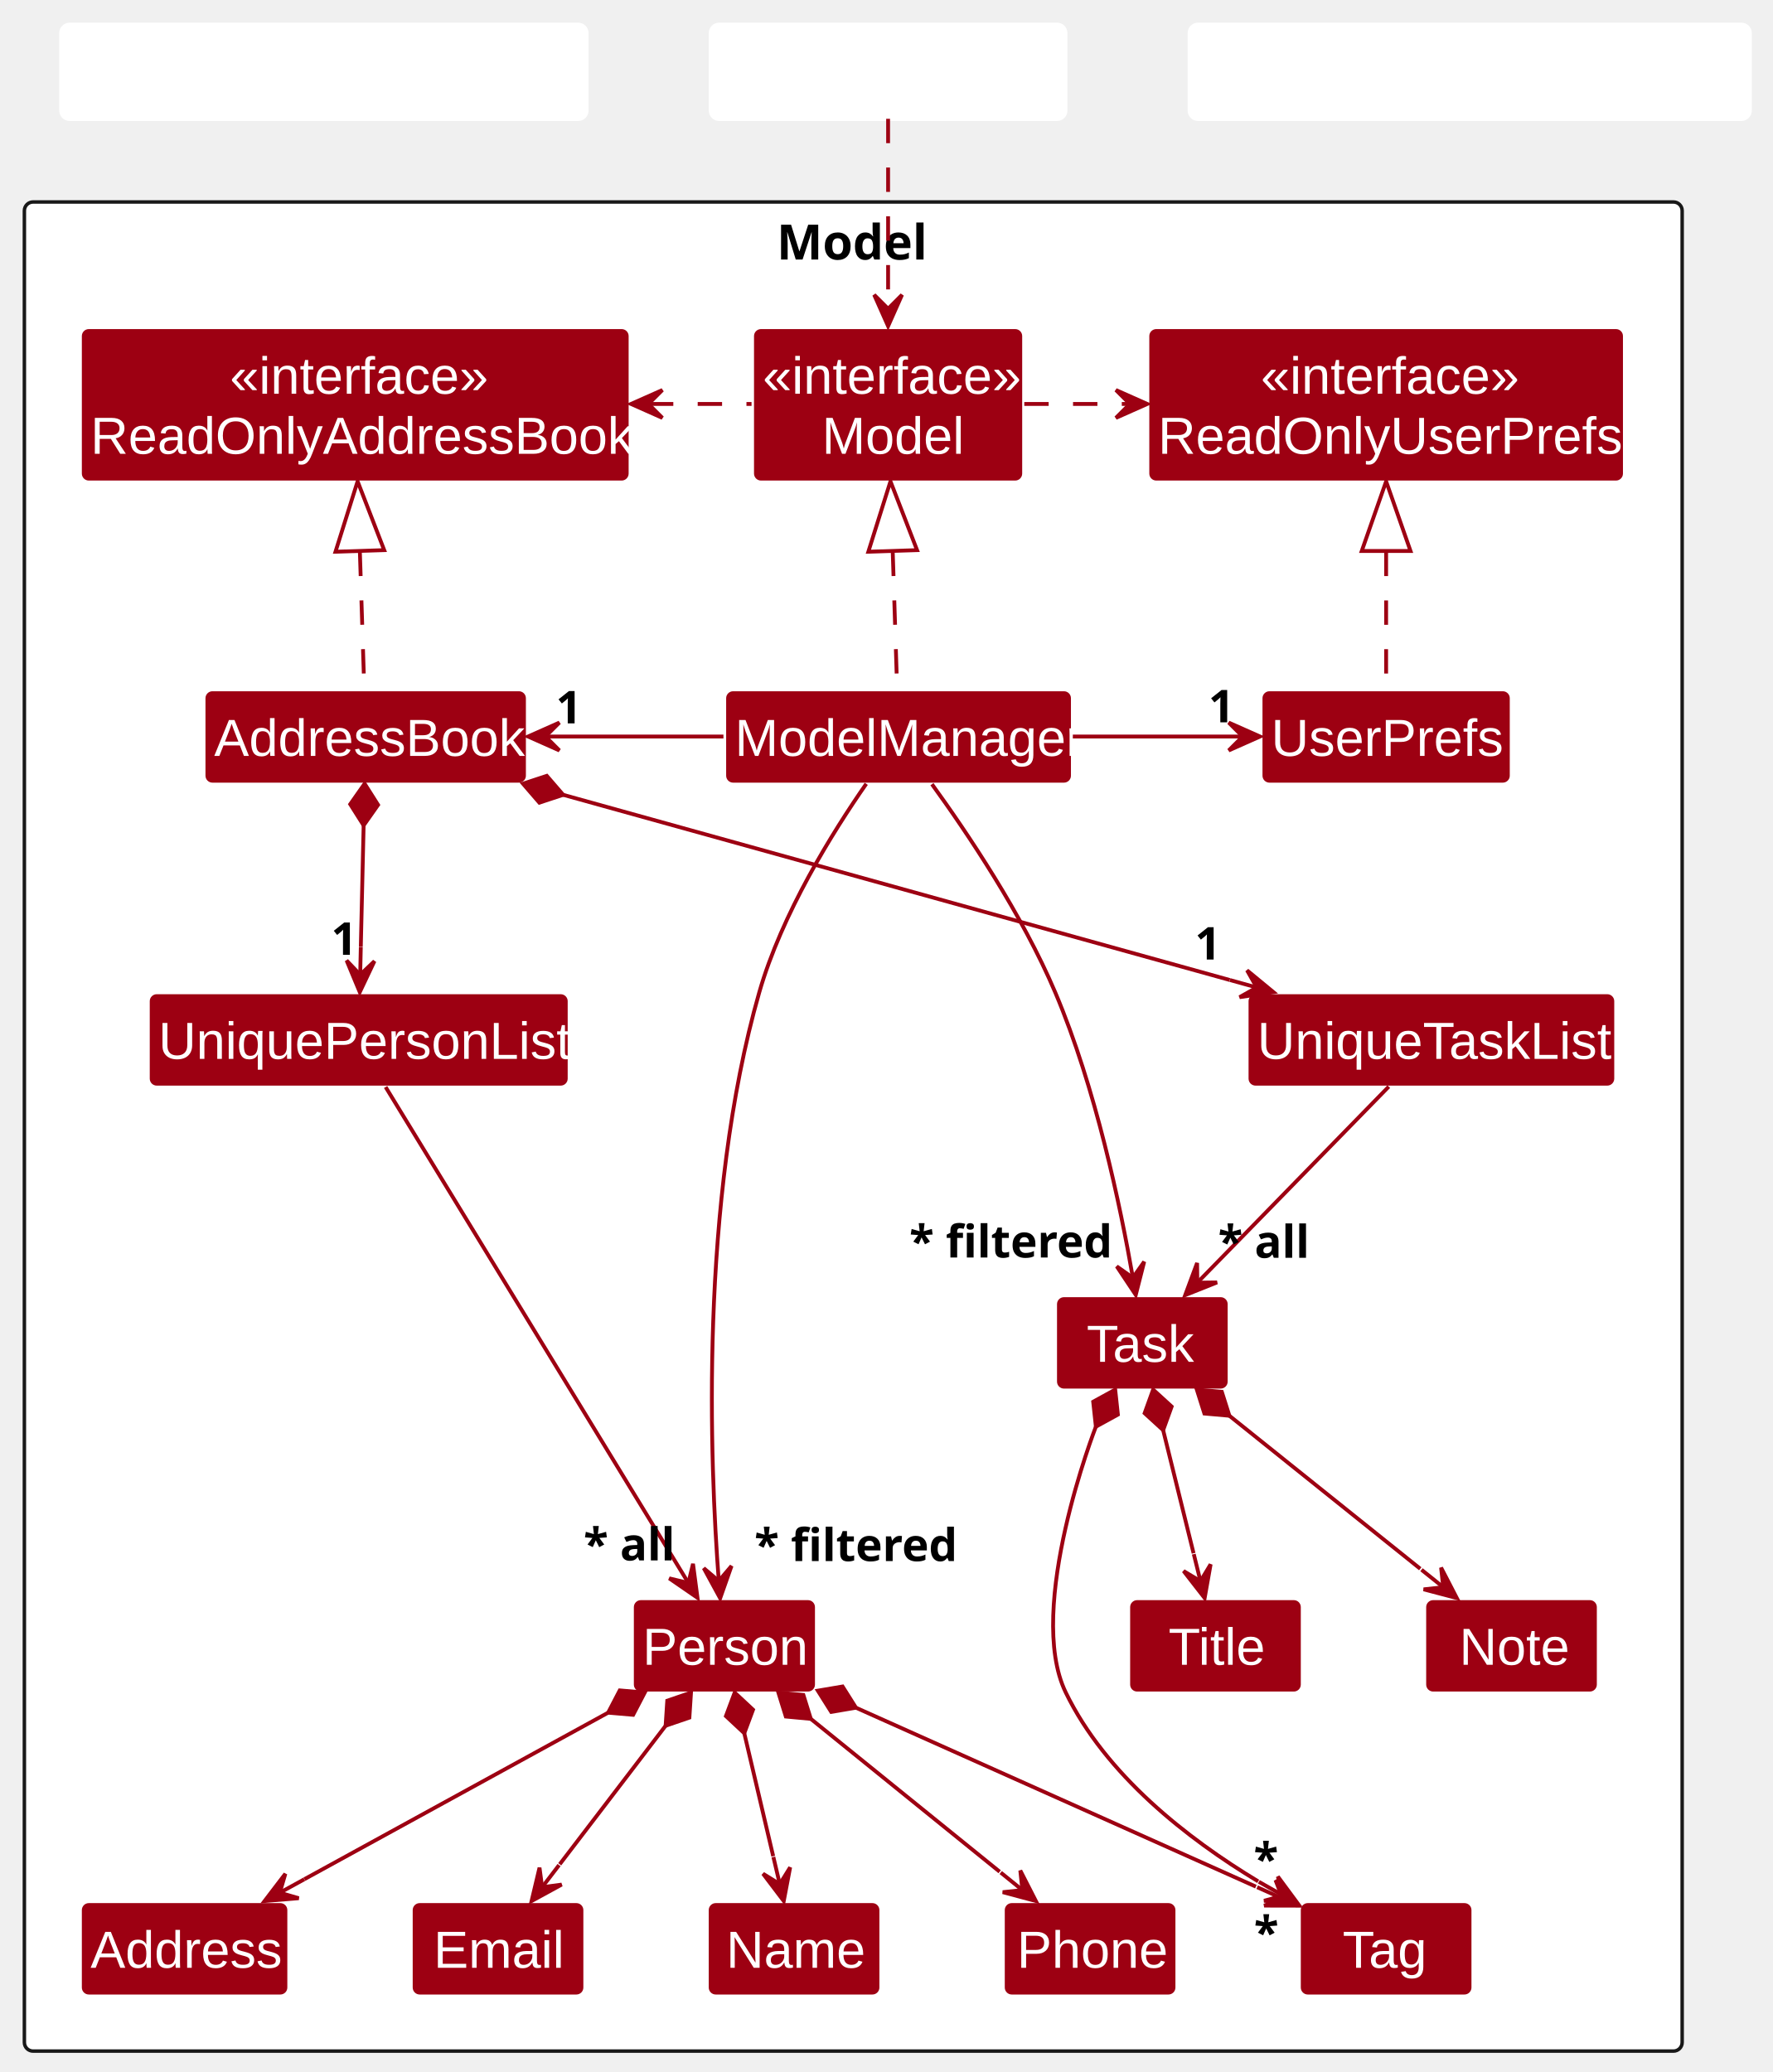
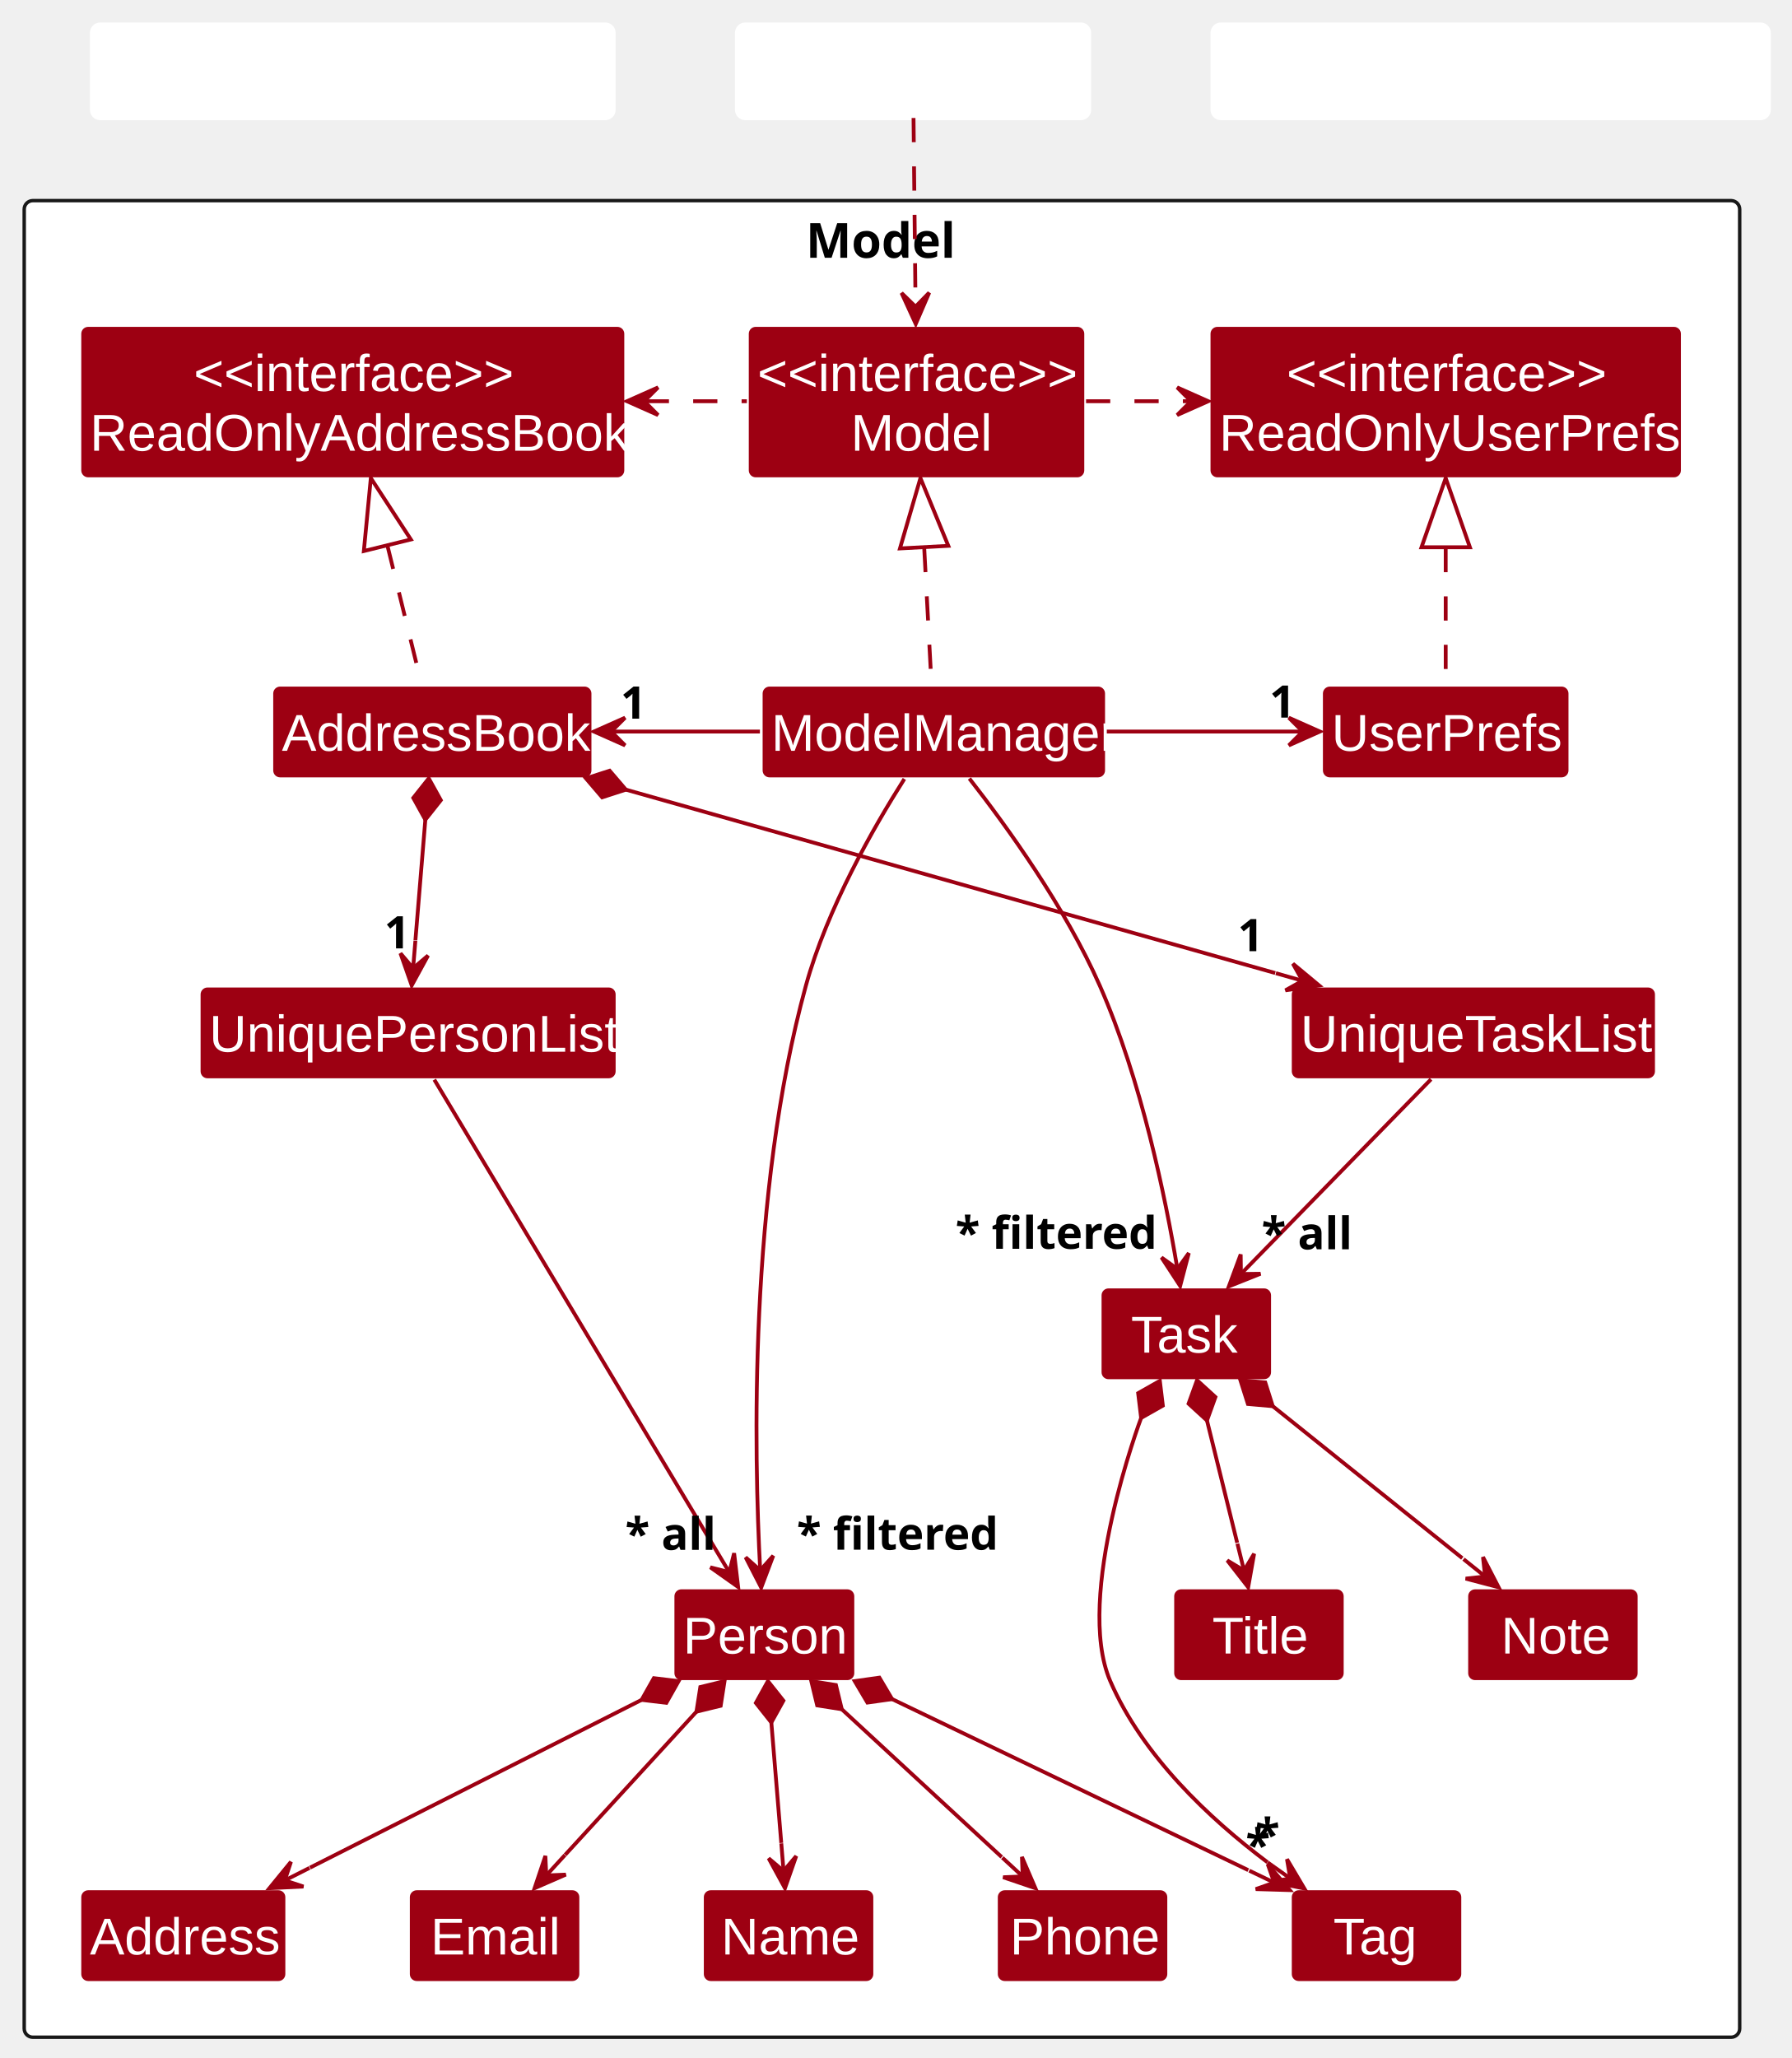
- <svg xmlns="http://www.w3.org/2000/svg" contentStyleType="text/css" height="595px" preserveAspectRatio="none" style="width:509px;height:595px;background:#FFFFFF;" version="1.1" viewBox="0 0 509 595" width="509px" zoomAndPan="magnify">
+ <svg xmlns="http://www.w3.org/2000/svg" contentStyleType="text/css" height="595px" preserveAspectRatio="none" style="width:518px;height:595px;background:#FFFFFF;" version="1.1" viewBox="0 0 518 595" width="518px" zoomAndPan="magnify">
  <defs />
  <g>
    <g id="cluster_ModelPackage">
-       <rect fill="#FFFFFF" height="531" rx="2.5" ry="2.5" style="stroke:#181818;stroke-width:1.0;" width="476" x="7" y="58" />
-       <text fill="#000000" font-family="sans-serif" font-size="14" font-weight="bold" lengthAdjust="spacing" textLength="44" x="223" y="74.533">Model</text>
+       <rect fill="#FFFFFF" height="531" rx="2.5" ry="2.5" style="stroke:#181818;stroke-width:1.0;" width="496" x="7" y="58" />
+       <text fill="#000000" font-family="sans-serif" font-size="14" font-weight="bold" lengthAdjust="spacing" textLength="44" x="233" y="74.533">Model</text>
    </g>
    <g id="elem_ReadOnlyAddressBook">
      <rect codeLine="7" fill="#9D0012" height="44.497" id="ReadOnlyAddressBook" rx="2.5" ry="2.5" style="stroke:#FFFFFF;stroke-width:1.0;" width="158" x="23" y="94" />
-       <text fill="#FFFFFF" font-family="Arial" font-size="15" lengthAdjust="spacing" textLength="72" x="66" y="113.07">«interface»</text>
+       <text fill="#FFFFFF" font-family="Arial" font-size="15" lengthAdjust="spacing" textLength="92" x="56" y="113.07">&lt;&lt;interface&gt;&gt;</text>
      <text fill="#FFFFFF" font-family="Arial" font-size="15" lengthAdjust="spacing" textLength="152" x="26" y="130.318">ReadOnlyAddressBook</text>
    </g>
    <g id="elem_ReadOnlyUserPrefs">
-       <rect codeLine="8" fill="#9D0012" height="44.497" id="ReadOnlyUserPrefs" rx="2.5" ry="2.5" style="stroke:#FFFFFF;stroke-width:1.0;" width="137" x="329.5" y="94" />
-       <text fill="#FFFFFF" font-family="Arial" font-size="15" lengthAdjust="spacing" textLength="72" x="362" y="113.07">«interface»</text>
-       <text fill="#FFFFFF" font-family="Arial" font-size="15" lengthAdjust="spacing" textLength="131" x="332.5" y="130.318">ReadOnlyUserPrefs</text>
+       <rect codeLine="8" fill="#9D0012" height="44.497" id="ReadOnlyUserPrefs" rx="2.5" ry="2.5" style="stroke:#FFFFFF;stroke-width:1.0;" width="137" x="349.5" y="94" />
+       <text fill="#FFFFFF" font-family="Arial" font-size="15" lengthAdjust="spacing" textLength="92" x="372" y="113.07">&lt;&lt;interface&gt;&gt;</text>
+       <text fill="#FFFFFF" font-family="Arial" font-size="15" lengthAdjust="spacing" textLength="131" x="352.5" y="130.318">ReadOnlyUserPrefs</text>
    </g>
    <g id="elem_Model">
-       <rect codeLine="9" fill="#9D0012" height="44.497" id="Model" rx="2.5" ry="2.5" style="stroke:#FFFFFF;stroke-width:1.0;" width="78" x="216" y="94" />
-       <text fill="#FFFFFF" font-family="Arial" font-size="15" lengthAdjust="spacing" textLength="72" x="219" y="113.07">«interface»</text>
-       <text fill="#FFFFFF" font-family="Arial" font-size="15" lengthAdjust="spacing" textLength="38" x="236" y="130.318">Model</text>
+       <rect codeLine="9" fill="#9D0012" height="44.497" id="Model" rx="2.5" ry="2.5" style="stroke:#FFFFFF;stroke-width:1.0;" width="98" x="216" y="94" />
+       <text fill="#FFFFFF" font-family="Arial" font-size="15" lengthAdjust="spacing" textLength="92" x="219" y="113.07">&lt;&lt;interface&gt;&gt;</text>
+       <text fill="#FFFFFF" font-family="Arial" font-size="15" lengthAdjust="spacing" textLength="38" x="246" y="130.318">Model</text>
    </g>
    <g id="elem_AddressBook">
-       <rect codeLine="10" fill="#9D0012" height="27.248" id="AddressBook" rx="2.5" ry="2.5" style="stroke:#FFFFFF;stroke-width:1.0;" width="93" x="58.5" y="198" />
-       <text fill="#FFFFFF" font-family="Arial" font-size="15" lengthAdjust="spacing" textLength="87" x="61.5" y="217.07">AddressBook</text>
+       <rect codeLine="10" fill="#9D0012" height="27.248" id="AddressBook" rx="2.5" ry="2.5" style="stroke:#FFFFFF;stroke-width:1.0;" width="93" x="78.5" y="198" />
+       <text fill="#FFFFFF" font-family="Arial" font-size="15" lengthAdjust="spacing" textLength="87" x="81.5" y="217.07">AddressBook</text>
    </g>
    <g id="elem_ModelManager">
-       <rect codeLine="11" fill="#9D0012" height="27.248" id="ModelManager" rx="2.5" ry="2.5" style="stroke:#FFFFFF;stroke-width:1.0;" width="100" x="208" y="198" />
-       <text fill="#FFFFFF" font-family="Arial" font-size="15" lengthAdjust="spacing" textLength="94" x="211" y="217.07">ModelManager</text>
+       <rect codeLine="11" fill="#9D0012" height="27.248" id="ModelManager" rx="2.5" ry="2.5" style="stroke:#FFFFFF;stroke-width:1.0;" width="100" x="220" y="198" />
+       <text fill="#FFFFFF" font-family="Arial" font-size="15" lengthAdjust="spacing" textLength="94" x="223" y="217.07">ModelManager</text>
    </g>
    <g id="elem_UserPrefs">
-       <rect codeLine="12" fill="#9D0012" height="27.248" id="UserPrefs" rx="2.5" ry="2.5" style="stroke:#FFFFFF;stroke-width:1.0;" width="72" x="362" y="198" />
-       <text fill="#FFFFFF" font-family="Arial" font-size="15" lengthAdjust="spacing" textLength="66" x="365" y="217.07">UserPrefs</text>
+       <rect codeLine="12" fill="#9D0012" height="27.248" id="UserPrefs" rx="2.5" ry="2.5" style="stroke:#FFFFFF;stroke-width:1.0;" width="72" x="382" y="198" />
+       <text fill="#FFFFFF" font-family="Arial" font-size="15" lengthAdjust="spacing" textLength="66" x="385" y="217.07">UserPrefs</text>
    </g>
    <g id="elem_UniquePersonList">
-       <rect codeLine="14" fill="#9D0012" height="27.248" id="UniquePersonList" rx="2.5" ry="2.5" style="stroke:#FFFFFF;stroke-width:1.0;" width="121" x="42.5" y="285" />
-       <text fill="#FFFFFF" font-family="Arial" font-size="15" lengthAdjust="spacing" textLength="115" x="45.5" y="304.07">UniquePersonList</text>
+       <rect codeLine="14" fill="#9D0012" height="27.248" id="UniquePersonList" rx="2.5" ry="2.5" style="stroke:#FFFFFF;stroke-width:1.0;" width="121" x="57.5" y="285" />
+       <text fill="#FFFFFF" font-family="Arial" font-size="15" lengthAdjust="spacing" textLength="115" x="60.5" y="304.07">UniquePersonList</text>
    </g>
    <g id="elem_Person">
-       <rect codeLine="15" fill="#9D0012" height="27.248" id="Person" rx="2.5" ry="2.5" style="stroke:#FFFFFF;stroke-width:1.0;" width="53" x="181.5" y="459" />
-       <text fill="#FFFFFF" font-family="Arial" font-size="15" lengthAdjust="spacing" textLength="47" x="184.5" y="478.07">Person</text>
+       <rect codeLine="15" fill="#9D0012" height="27.248" id="Person" rx="2.5" ry="2.5" style="stroke:#FFFFFF;stroke-width:1.0;" width="53" x="194.5" y="459" />
+       <text fill="#FFFFFF" font-family="Arial" font-size="15" lengthAdjust="spacing" textLength="47" x="197.5" y="478.07">Person</text>
    </g>
    <g id="elem_Address">
      <rect codeLine="16" fill="#9D0012" height="27.248" id="Address" rx="2.5" ry="2.5" style="stroke:#FFFFFF;stroke-width:1.0;" width="60" x="23" y="546" />
      <text fill="#FFFFFF" font-family="Arial" font-size="15" lengthAdjust="spacing" textLength="54" x="26" y="565.07">Address</text>
    </g>
    <g id="elem_Email">
      <rect codeLine="17" fill="#9D0012" height="27.248" id="Email" rx="2.5" ry="2.5" style="stroke:#FFFFFF;stroke-width:1.0;" width="50" x="118" y="546" />
      <text fill="#FFFFFF" font-family="Arial" font-size="15" lengthAdjust="spacing" textLength="37" x="124.5" y="565.07">Email</text>
    </g>
    <g id="elem_Name">
      <rect codeLine="18" fill="#9D0012" height="27.248" id="Name" rx="2.5" ry="2.5" style="stroke:#FFFFFF;stroke-width:1.0;" width="50" x="203" y="546" />
      <text fill="#FFFFFF" font-family="Arial" font-size="15" lengthAdjust="spacing" textLength="39" x="208.5" y="565.07">Name</text>
    </g>
    <g id="elem_Phone">
      <rect codeLine="19" fill="#9D0012" height="27.248" id="Phone" rx="2.5" ry="2.5" style="stroke:#FFFFFF;stroke-width:1.0;" width="50" x="288" y="546" />
      <text fill="#FFFFFF" font-family="Arial" font-size="15" lengthAdjust="spacing" textLength="42" x="292" y="565.07">Phone</text>
    </g>
    <g id="elem_Tag">
      <rect codeLine="20" fill="#9D0012" height="27.248" id="Tag" rx="2.5" ry="2.5" style="stroke:#FFFFFF;stroke-width:1.0;" width="50" x="373" y="546" />
      <text fill="#FFFFFF" font-family="Arial" font-size="15" lengthAdjust="spacing" textLength="25" x="385.5" y="565.07">Tag</text>
    </g>
    <g id="elem_UniqueTaskList">
-       <rect codeLine="22" fill="#9D0012" height="27.248" id="UniqueTaskList" rx="2.5" ry="2.5" style="stroke:#FFFFFF;stroke-width:1.0;" width="106" x="358" y="285" />
-       <text fill="#FFFFFF" font-family="Arial" font-size="15" lengthAdjust="spacing" textLength="100" x="361" y="304.07">UniqueTaskList</text>
+       <rect codeLine="22" fill="#9D0012" height="27.248" id="UniqueTaskList" rx="2.5" ry="2.5" style="stroke:#FFFFFF;stroke-width:1.0;" width="106" x="373" y="285" />
+       <text fill="#FFFFFF" font-family="Arial" font-size="15" lengthAdjust="spacing" textLength="100" x="376" y="304.07">UniqueTaskList</text>
    </g>
    <g id="elem_Task">
-       <rect codeLine="23" fill="#9D0012" height="27.248" id="Task" rx="2.5" ry="2.5" style="stroke:#FFFFFF;stroke-width:1.0;" width="50" x="303" y="372" />
-       <text fill="#FFFFFF" font-family="Arial" font-size="15" lengthAdjust="spacing" textLength="32" x="312" y="391.07">Task</text>
+       <rect codeLine="23" fill="#9D0012" height="27.248" id="Task" rx="2.5" ry="2.5" style="stroke:#FFFFFF;stroke-width:1.0;" width="50" x="318" y="372" />
+       <text fill="#FFFFFF" font-family="Arial" font-size="15" lengthAdjust="spacing" textLength="32" x="327" y="391.07">Task</text>
    </g>
    <g id="elem_Title">
-       <rect codeLine="24" fill="#9D0012" height="27.248" id="Title" rx="2.5" ry="2.5" style="stroke:#FFFFFF;stroke-width:1.0;" width="50" x="324" y="459" />
-       <text fill="#FFFFFF" font-family="Arial" font-size="15" lengthAdjust="spacing" textLength="27" x="335.5" y="478.07">Title</text>
+       <rect codeLine="24" fill="#9D0012" height="27.248" id="Title" rx="2.5" ry="2.5" style="stroke:#FFFFFF;stroke-width:1.0;" width="50" x="339" y="459" />
+       <text fill="#FFFFFF" font-family="Arial" font-size="15" lengthAdjust="spacing" textLength="27" x="350.5" y="478.07">Title</text>
    </g>
    <g id="elem_Note">
-       <rect codeLine="25" fill="#9D0012" height="27.248" id="Note" rx="2.5" ry="2.5" style="stroke:#FFFFFF;stroke-width:1.0;" width="50" x="409" y="459" />
-       <text fill="#FFFFFF" font-family="Arial" font-size="15" lengthAdjust="spacing" textLength="30" x="419" y="478.07">Note</text>
+       <rect codeLine="25" fill="#9D0012" height="27.248" id="Note" rx="2.5" ry="2.5" style="stroke:#FFFFFF;stroke-width:1.0;" width="50" x="424" y="459" />
+       <text fill="#FFFFFF" font-family="Arial" font-size="15" lengthAdjust="spacing" textLength="30" x="434" y="478.07">Note</text>
    </g>
    <g id="elem_I">
-       <rect codeLine="28" fill="#FFFFFF" height="27.248" id="I" rx="2.5" ry="2.5" style="stroke:#FFFFFF;stroke-width:1.0;" width="50" x="236" y="285" />
-       <text fill="#FFFFFF" font-family="Arial" font-size="15" lengthAdjust="spacing" textLength="3" x="259.5" y="304.07">I</text>
+       <rect codeLine="28" fill="#FFFFFF" height="27.248" id="I" rx="2.5" ry="2.5" style="stroke:#FFFFFF;stroke-width:1.0;" width="50" x="251" y="285" />
+       <text fill="#FFFFFF" font-family="Arial" font-size="15" lengthAdjust="spacing" textLength="3" x="274.5" y="304.07">I</text>
    </g>
    <g id="elem_HiddenOutside">
-       <rect codeLine="33" fill="#FFFFFF" height="27.248" id="HiddenOutside" rx="2.5" ry="2.5" style="stroke:#FFFFFF;stroke-width:1.0;" width="102" x="204" y="7" />
-       <text fill="#FFFFFF" font-family="Arial" font-size="15" lengthAdjust="spacing" textLength="96" x="207" y="26.07">HiddenOutside</text>
+       <rect codeLine="33" fill="#FFFFFF" height="27.248" id="HiddenOutside" rx="2.5" ry="2.5" style="stroke:#FFFFFF;stroke-width:1.0;" width="102" x="213" y="7" />
+       <text fill="#FFFFFF" font-family="Arial" font-size="15" lengthAdjust="spacing" textLength="96" x="216" y="26.07">HiddenOutside</text>
    </g>
    <g id="elem_HiddenOutsideTopLeft">
-       <rect codeLine="34" fill="#FFFFFF" height="27.248" id="HiddenOutsideTopLeft" rx="2.5" ry="2.5" style="stroke:#FFFFFF;stroke-width:1.0;" width="151" x="17.5" y="7" />
-       <text fill="#FFFFFF" font-family="Arial" font-size="15" lengthAdjust="spacing" textLength="145" x="20.5" y="26.07">HiddenOutsideTopLeft</text>
+       <rect codeLine="34" fill="#FFFFFF" height="27.248" id="HiddenOutsideTopLeft" rx="2.5" ry="2.5" style="stroke:#FFFFFF;stroke-width:1.0;" width="151" x="26.5" y="7" />
+       <text fill="#FFFFFF" font-family="Arial" font-size="15" lengthAdjust="spacing" textLength="145" x="29.5" y="26.07">HiddenOutsideTopLeft</text>
    </g>
    <g id="elem_HiddenOutsideTopRight">
-       <rect codeLine="35" fill="#FFFFFF" height="27.248" id="HiddenOutsideTopRight" rx="2.5" ry="2.5" style="stroke:#FFFFFF;stroke-width:1.0;" width="161" x="341.5" y="7" />
-       <text fill="#FFFFFF" font-family="Arial" font-size="15" lengthAdjust="spacing" textLength="155" x="344.5" y="26.07">HiddenOutsideTopRight</text>
+       <rect codeLine="35" fill="#FFFFFF" height="27.248" id="HiddenOutsideTopRight" rx="2.5" ry="2.5" style="stroke:#FFFFFF;stroke-width:1.0;" width="161" x="350.5" y="7" />
+       <text fill="#FFFFFF" font-family="Arial" font-size="15" lengthAdjust="spacing" textLength="155" x="353.5" y="26.07">HiddenOutsideTopRight</text>
    </g>
    <g id="link_HiddenOutside_Model">
-       <path codeLine="43" d="M255,34.11 C255,47.93 255,70.51 255,88.31 " fill="none" id="HiddenOutside-to-Model" style="stroke:#9D0012;stroke-width:1.1;stroke-dasharray:7.0,7.0;" />
-       <polygon fill="#9D0012" points="255,93.66,259,84.66,255,88.66,251,84.66,255,93.66" style="stroke:#9D0012;stroke-width:1.1;" />
+       <path codeLine="43" d="M264.13,34.11 C264.28,47.93 264.52,70.51 264.71,88.31 " fill="none" id="HiddenOutside-to-Model" style="stroke:#9D0012;stroke-width:1.1;stroke-dasharray:7.0,7.0;" />
+       <polygon fill="#9D0012" points="264.77,93.66,268.667,84.615,264.713,88.66,260.667,84.706,264.77,93.66" style="stroke:#9D0012;stroke-width:1.1;" />
    </g>
    <g id="link_ReadOnlyAddressBook_AddressBook">
-       <path codeLine="45" d="M103.33,158.42 C103.79,172.76 104.27,187.78 104.6,197.98 " fill="none" id="ReadOnlyAddressBook-backto-AddressBook" style="stroke:#9D0012;stroke-width:1.1;stroke-dasharray:7.0,7.0;" />
-       <polygon fill="none" points="96.33,158.43,102.68,138.22,110.32,157.98,96.33,158.43" style="stroke:#9D0012;stroke-width:1.1;" />
+       <path codeLine="45" d="M112,157.67 C115.59,172.23 119.37,187.6 121.92,197.98 " fill="none" id="ReadOnlyAddressBook-backto-AddressBook" style="stroke:#9D0012;stroke-width:1.1;stroke-dasharray:7.0,7.0;" />
+       <polygon fill="none" points="105.2,159.31,107.22,138.22,118.79,155.97,105.2,159.31" style="stroke:#9D0012;stroke-width:1.1;" />
    </g>
    <g id="link_Model_ModelManager">
-       <path codeLine="47" d="M256.33,158.42 C256.79,172.76 257.27,187.78 257.6,197.98 " fill="none" id="Model-backto-ModelManager" style="stroke:#9D0012;stroke-width:1.1;stroke-dasharray:7.0,7.0;" />
-       <polygon fill="none" points="249.33,158.43,255.68,138.22,263.32,157.98,249.33,158.43" style="stroke:#9D0012;stroke-width:1.1;" />
+       <path codeLine="47" d="M267.22,158.42 C267.98,172.76 268.78,187.78 269.33,197.98 " fill="none" id="Model-backto-ModelManager" style="stroke:#9D0012;stroke-width:1.1;stroke-dasharray:7.0,7.0;" />
+       <polygon fill="none" points="260.21,158.56,266.13,138.22,274.19,157.81,260.21,158.56" style="stroke:#9D0012;stroke-width:1.1;" />
    </g>
    <g id="link_Model_ReadOnlyUserPrefs">
-       <path codeLine="48" d="M294.1,116 C304.12,116 314.15,116 324.17,116 " fill="none" id="Model-to-ReadOnlyUserPrefs" style="stroke:#9D0012;stroke-width:1.1;stroke-dasharray:7.0,7.0;" />
-       <polygon fill="#9D0012" points="329.41,116,320.41,112,324.41,116,320.41,120,329.41,116" style="stroke:#9D0012;stroke-width:1.1;" />
+       <path codeLine="48" d="M314.01,116 C324.04,116 334.07,116 344.1,116 " fill="none" id="Model-to-ReadOnlyUserPrefs" style="stroke:#9D0012;stroke-width:1.1;stroke-dasharray:7.0,7.0;" />
+       <polygon fill="#9D0012" points="349.35,116,340.35,112,344.35,116,340.35,120,349.35,116" style="stroke:#9D0012;stroke-width:1.1;" />
    </g>
    <g id="link_ReadOnlyAddressBook_Model">
-       <path codeLine="49" d="M186.33,116 C196.15,116 205.97,116 215.79,116 " fill="none" id="ReadOnlyAddressBook-backto-Model" style="stroke:#9D0012;stroke-width:1.1;stroke-dasharray:7.0,7.0;" />
-       <polygon fill="#9D0012" points="181.19,116,190.19,120,186.19,116,190.19,112,181.19,116" style="stroke:#9D0012;stroke-width:1.1;" />
+       <path codeLine="49" d="M186.42,116 C196.26,116 206.1,116 215.94,116 " fill="none" id="ReadOnlyAddressBook-backto-Model" style="stroke:#9D0012;stroke-width:1.1;stroke-dasharray:7.0,7.0;" />
+       <polygon fill="#9D0012" points="181.27,116,190.27,120,186.27,116,190.27,112,181.27,116" style="stroke:#9D0012;stroke-width:1.1;" />
    </g>
    <g id="link_AddressBook_ModelManager">
-       <path codeLine="50" d="M156.88,211.5 C173.82,211.5 190.77,211.5 207.72,211.5 " fill="none" id="AddressBook-backto-ModelManager" style="stroke:#9D0012;stroke-width:1.1;" />
-       <polygon fill="#9D0012" points="151.62,211.5,160.62,215.5,156.62,211.5,160.62,207.5,151.62,211.5" style="stroke:#9D0012;stroke-width:1.1;" />
-       <text fill="#000000" font-family="sans-serif" font-size="13" font-weight="bold" lengthAdjust="spacing" textLength="7" x="159.608" y="207.728">1</text>
+       <path codeLine="50" d="M176.98,211.5 C191.22,211.5 205.47,211.5 219.71,211.5 " fill="none" id="AddressBook-backto-ModelManager" style="stroke:#9D0012;stroke-width:1.1;" />
+       <polygon fill="#9D0012" points="171.73,211.5,180.73,215.5,176.73,211.5,180.73,207.5,171.73,211.5" style="stroke:#9D0012;stroke-width:1.1;" />
+       <text fill="#000000" font-family="sans-serif" font-size="13" font-weight="bold" lengthAdjust="spacing" textLength="7" x="179.422" y="207.778">1</text>
    </g>
    <g id="link_ModelManager_UserPrefs">
-       <path codeLine="51" d="M308.04,211.5 C324.28,211.5 340.52,211.5 356.76,211.5 " fill="none" id="ModelManager-to-UserPrefs" style="stroke:#9D0012;stroke-width:1.1;" />
-       <polygon fill="#9D0012" points="361.8,211.5,352.8,207.5,356.8,211.5,352.8,215.5,361.8,211.5" style="stroke:#9D0012;stroke-width:1.1;" />
-       <text fill="#000000" font-family="sans-serif" font-size="13" font-weight="bold" lengthAdjust="spacing" textLength="7" x="346.984" y="207.43">1</text>
+       <path codeLine="51" d="M320.01,211.5 C338.79,211.5 357.56,211.5 376.34,211.5 " fill="none" id="ModelManager-to-UserPrefs" style="stroke:#9D0012;stroke-width:1.1;" />
+       <polygon fill="#9D0012" points="381.64,211.5,372.64,207.5,376.64,211.5,372.64,215.5,381.64,211.5" style="stroke:#9D0012;stroke-width:1.1;" />
+       <text fill="#000000" font-family="sans-serif" font-size="13" font-weight="bold" lengthAdjust="spacing" textLength="7" x="367.042" y="207.48">1</text>
    </g>
    <g id="link_ReadOnlyUserPrefs_UserPrefs">
-       <path codeLine="52" d="M398,158.42 C398,172.76 398,187.78 398,197.98 " fill="none" id="ReadOnlyUserPrefs-backto-UserPrefs" style="stroke:#9D0012;stroke-width:1.1;stroke-dasharray:7.0,7.0;" />
-       <polygon fill="none" points="391,158.22,398,138.22,405,158.22,391,158.22" style="stroke:#9D0012;stroke-width:1.1;" />
+       <path codeLine="52" d="M418,158.42 C418,172.76 418,187.78 418,197.98 " fill="none" id="ReadOnlyUserPrefs-backto-UserPrefs" style="stroke:#9D0012;stroke-width:1.1;stroke-dasharray:7.0,7.0;" />
+       <polygon fill="none" points="411,158.22,418,138.22,425,158.22,411,158.22" style="stroke:#9D0012;stroke-width:1.1;" />
    </g>
    <g id="link_AddressBook_UniquePersonList">
-       <path codeLine="54" d="M104.41,237.036 C104.41,237.036 103.85,261.26 103.6,271.83 " fill="none" id="AddressBook-UniquePersonList" style="stroke:#9D0012;stroke-width:1.1;" />
-       <polygon fill="#9D0012" points="103.3,284.91,107.516,276.009,103.421,279.911,99.519,275.816,103.3,284.91" style="stroke:#9D0012;stroke-width:1.1;" />
-       <line style="stroke:#9D0012;stroke-width:1.1;" x1="103.421" x2="103.6" y1="279.911" y2="271.91" />
-       <polygon fill="#9D0012" points="104.7,225.04,100.556,230.942,104.41,237.036,108.554,231.135,104.7,225.04" style="stroke:#9D0012;stroke-width:1.1;" />
-       <text fill="#000000" font-family="sans-serif" font-size="13" font-weight="bold" lengthAdjust="spacing" textLength="7" x="95.08" y="274.194">1</text>
+       <path codeLine="54" d="M122.98,236.999 C122.98,236.999 120.98,261.26 120.11,271.83 " fill="none" id="AddressBook-UniquePersonList" style="stroke:#9D0012;stroke-width:1.1;" />
+       <polygon fill="#9D0012" points="119.04,284.91,123.759,276.265,119.447,279.927,115.785,275.615,119.04,284.91" style="stroke:#9D0012;stroke-width:1.1;" />
+       <line style="stroke:#9D0012;stroke-width:1.1;" x1="119.447" x2="120.105" y1="279.927" y2="271.95" />
+       <polygon fill="#9D0012" points="123.97,225.04,119.489,230.69,122.98,236.999,127.461,231.35,123.97,225.04" style="stroke:#9D0012;stroke-width:1.1;" />
+       <text fill="#000000" font-family="sans-serif" font-size="13" font-weight="bold" lengthAdjust="spacing" textLength="7" x="111.102" y="274.194">1</text>
    </g>
    <g id="link_AddressBook_UniqueTaskList">
-       <path codeLine="55" d="M161.714,228.244 C161.714,228.244 298.61,266.28 353.1,281.42 " fill="none" id="AddressBook-UniqueTaskList" style="stroke:#9D0012;stroke-width:1.1;" />
-       <polygon fill="#9D0012" points="365.66,284.91,358.062,278.644,360.843,283.57,355.917,286.351,365.66,284.91" style="stroke:#9D0012;stroke-width:1.1;" />
-       <line style="stroke:#9D0012;stroke-width:1.1;" x1="360.843" x2="353.14" y1="283.57" y2="281.425" />
-       <polygon fill="#9D0012" points="150.15,225.04,154.864,230.497,161.714,228.244,157,222.787,150.15,225.04" style="stroke:#9D0012;stroke-width:1.1;" />
-       <text fill="#000000" font-family="sans-serif" font-size="13" font-weight="bold" lengthAdjust="spacing" textLength="7" x="343.092" y="275.54">1</text>
+       <path codeLine="55" d="M180.959,228.3 C180.959,228.3 315.11,266.19 368.71,281.32 " fill="none" id="AddressBook-UniqueTaskList" style="stroke:#9D0012;stroke-width:1.1;" />
+       <polygon fill="#9D0012" points="381.4,284.91,373.823,278.618,376.588,283.553,371.652,286.317,381.4,284.91" style="stroke:#9D0012;stroke-width:1.1;" />
+       <line style="stroke:#9D0012;stroke-width:1.1;" x1="376.588" x2="368.895" y1="283.553" y2="281.37" />
+       <polygon fill="#9D0012" points="169.41,225.04,174.098,230.52,180.959,228.3,176.271,222.821,169.41,225.04" style="stroke:#9D0012;stroke-width:1.1;" />
+       <text fill="#000000" font-family="sans-serif" font-size="13" font-weight="bold" lengthAdjust="spacing" textLength="7" x="357.866" y="275.001">1</text>
    </g>
    <g id="link_UniquePersonList_Person">
-       <path codeLine="66" d="M110.72,312.15 C129.3,342.59 176.54,419.96 197.59,454.46 " fill="none" id="UniquePersonList-to-Person" style="stroke:#9D0012;stroke-width:1.1;" />
-       <polygon fill="#9D0012" points="200.27,458.83,198.983,449.065,197.66,454.565,192.16,453.242,200.27,458.83" style="stroke:#9D0012;stroke-width:1.1;" />
-       <text fill="#000000" font-family="sans-serif" font-size="13" font-weight="bold" lengthAdjust="spacing" textLength="25" x="167.557" y="448.083">* all</text>
+       <path codeLine="66" d="M125.57,312.15 C143.8,342.59 190.14,419.96 210.79,454.46 " fill="none" id="UniquePersonList-to-Person" style="stroke:#9D0012;stroke-width:1.1;" />
+       <polygon fill="#9D0012" points="213.42,458.83,212.258,449.05,210.864,454.533,205.382,453.139,213.42,458.83" style="stroke:#9D0012;stroke-width:1.1;" />
+       <text fill="#000000" font-family="sans-serif" font-size="13" font-weight="bold" lengthAdjust="spacing" textLength="25" x="180.764" y="448.083">* all</text>
    </g>
    <g id="link_Person_Name">
-       <path codeLine="67" d="M213.705,497.719 C213.705,497.719 219.47,522.27 222.01,533.04 " fill="none" id="Person-Name" style="stroke:#9D0012;stroke-width:1.1;" />
-       <polygon fill="#9D0012" points="225.04,545.91,226.877,536.234,223.897,541.042,219.089,538.062,225.04,545.91" style="stroke:#9D0012;stroke-width:1.1;" />
-       <line style="stroke:#9D0012;stroke-width:1.1;" x1="223.897" x2="222.06" y1="541.042" y2="533.25" />
-       <polygon fill="#9D0012" points="210.95,486.04,208.434,492.798,213.705,497.719,216.221,490.961,210.95,486.04" style="stroke:#9D0012;stroke-width:1.1;" />
+       <path codeLine="67" d="M223.02,497.999 C223.02,497.999 225.02,522.26 225.89,532.83 " fill="none" id="Person-Name" style="stroke:#9D0012;stroke-width:1.1;" />
+       <polygon fill="#9D0012" points="226.96,545.91,230.215,536.615,226.553,540.927,222.241,537.265,226.96,545.91" style="stroke:#9D0012;stroke-width:1.1;" />
+       <line style="stroke:#9D0012;stroke-width:1.1;" x1="226.553" x2="225.895" y1="540.927" y2="532.95" />
+       <polygon fill="#9D0012" points="222.03,486.04,218.539,492.349,223.02,497.999,226.511,491.69,222.03,486.04" style="stroke:#9D0012;stroke-width:1.1;" />
    </g>
    <g id="link_Person_Phone">
-       <path codeLine="68" d="M232.813,493.596 C232.813,493.596 270.8,524.34 287.04,537.49 " fill="none" id="Person-Phone" style="stroke:#9D0012;stroke-width:1.1;" />
-       <polygon fill="#9D0012" points="297.44,545.91,292.959,537.139,293.553,542.765,287.927,543.359,297.44,545.91" style="stroke:#9D0012;stroke-width:1.1;" />
-       <line style="stroke:#9D0012;stroke-width:1.1;" x1="293.553" x2="287.34" y1="542.765" y2="537.725" />
-       <polygon fill="#9D0012" points="223.49,486.04,225.633,492.925,232.813,493.596,230.67,486.71,223.49,486.04" style="stroke:#9D0012;stroke-width:1.1;" />
+       <path codeLine="68" d="M243.391,494.175 C243.391,494.175 275.82,524.15 289.63,536.91 " fill="none" id="Person-Phone" style="stroke:#9D0012;stroke-width:1.1;" />
+       <polygon fill="#9D0012" points="299.37,545.91,295.473,536.865,295.697,542.517,290.045,542.741,299.37,545.91" style="stroke:#9D0012;stroke-width:1.1;" />
+       <line style="stroke:#9D0012;stroke-width:1.1;" x1="295.697" x2="289.82" y1="542.517" y2="537.085" />
+       <polygon fill="#9D0012" points="234.57,486.04,236.269,493.048,243.391,494.175,241.692,487.167,234.57,486.04" style="stroke:#9D0012;stroke-width:1.1;" />
    </g>
    <g id="link_Person_Email">
-       <path codeLine="69" d="M191.12,495.572 C191.12,495.572 169.91,523.31 160.71,535.35 " fill="none" id="Person-Email" style="stroke:#9D0012;stroke-width:1.1;" />
-       <polygon fill="#9D0012" points="152.63,545.91,161.271,541.184,155.664,541.936,154.912,536.329,152.63,545.91" style="stroke:#9D0012;stroke-width:1.1;" />
-       <line style="stroke:#9D0012;stroke-width:1.1;" x1="155.664" x2="160.525" y1="541.936" y2="535.58" />
-       <polygon fill="#9D0012" points="198.41,486.04,191.588,488.376,191.12,495.572,197.942,493.236,198.41,486.04" style="stroke:#9D0012;stroke-width:1.1;" />
+       <path codeLine="69" d="M201.368,494.874 C201.368,494.874 174.89,523.75 163.41,536.26 " fill="none" id="Person-Email" style="stroke:#9D0012;stroke-width:1.1;" />
+       <polygon fill="#9D0012" points="154.56,545.91,163.59,541.978,157.938,542.224,157.692,536.572,154.56,545.91" style="stroke:#9D0012;stroke-width:1.1;" />
+       <line style="stroke:#9D0012;stroke-width:1.1;" x1="157.938" x2="163.345" y1="542.224" y2="536.325" />
+       <polygon fill="#9D0012" points="209.49,486.04,202.484,487.75,201.368,494.874,208.374,493.164,209.49,486.04" style="stroke:#9D0012;stroke-width:1.1;" />
    </g>
    <g id="link_Person_Address">
-       <path codeLine="70" d="M174.61,491.814 C174.61,491.814 113.05,525.57 87.39,539.64 " fill="none" id="Person-Address" style="stroke:#9D0012;stroke-width:1.1;" />
-       <polygon fill="#9D0012" points="75.96,545.91,85.775,545.096,80.346,543.508,81.933,538.079,75.96,545.91" style="stroke:#9D0012;stroke-width:1.1;" />
-       <line style="stroke:#9D0012;stroke-width:1.1;" x1="80.346" x2="87.365" y1="543.508" y2="539.66" />
-       <polygon fill="#9D0012" points="185.13,486.04,177.946,485.42,174.61,491.814,181.795,492.433,185.13,486.04" style="stroke:#9D0012;stroke-width:1.1;" />
+       <path codeLine="70" d="M185.503,491.459 C185.503,491.459 117.79,525.72 89.63,539.97 " fill="none" id="Person-Address" style="stroke:#9D0012;stroke-width:1.1;" />
+       <polygon fill="#9D0012" points="77.89,545.91,87.727,545.424,82.353,543.656,84.121,538.283,77.89,545.91" style="stroke:#9D0012;stroke-width:1.1;" />
+       <line style="stroke:#9D0012;stroke-width:1.1;" x1="82.353" x2="89.49" y1="543.656" y2="540.04" />
+       <polygon fill="#9D0012" points="196.21,486.04,189.05,485.181,185.503,491.459,192.663,492.318,196.21,486.04" style="stroke:#9D0012;stroke-width:1.1;" />
    </g>
    <g id="link_Person_Tag">
-       <path codeLine="71" d="M245.778,490.392 C245.778,490.392 327.74,527.07 360.6,541.77 " fill="none" id="Person-Tag" style="stroke:#9D0012;stroke-width:1.1;" />
-       <polygon fill="#9D0012" points="372.83,547.24,366.246,539.915,368.265,545.2,362.981,547.219,372.83,547.24" style="stroke:#9D0012;stroke-width:1.1;" />
-       <line style="stroke:#9D0012;stroke-width:1.1;" x1="368.265" x2="360.965" y1="545.2" y2="541.93" />
-       <polygon fill="#9D0012" points="234.82,485.5,238.668,491.599,245.778,490.392,241.929,484.293,234.82,485.5" style="stroke:#9D0012;stroke-width:1.1;" />
-       <text fill="#000000" font-family="sans-serif" font-size="13" font-weight="bold" lengthAdjust="spacing" textLength="5" x="360.048" y="559.552">*</text>
+       <path codeLine="71" d="M257.936,491.237 C257.936,491.237 331.04,526.34 360.92,540.69 " fill="none" id="Person-Tag" style="stroke:#9D0012;stroke-width:1.1;" />
+       <polygon fill="#9D0012" points="372.92,546.46,366.54,538.957,368.413,544.295,363.075,546.168,372.92,546.46" style="stroke:#9D0012;stroke-width:1.1;" />
+       <line style="stroke:#9D0012;stroke-width:1.1;" x1="368.413" x2="361.2" y1="544.295" y2="540.83" />
+       <polygon fill="#9D0012" points="247.12,486.04,250.796,492.244,257.936,491.237,254.261,485.033,247.12,486.04" style="stroke:#9D0012;stroke-width:1.1;" />
+       <text fill="#000000" font-family="sans-serif" font-size="13" font-weight="bold" lengthAdjust="spacing" textLength="5" x="360.163" y="538.052">*</text>
    </g>
    <g id="link_UniqueTaskList_Task">
-       <path codeLine="79" d="M398.75,312.04 C384.29,326.86 360.17,351.55 344.18,367.93 " fill="none" id="UniqueTaskList-to-Task" style="stroke:#9D0012;stroke-width:1.1;" />
-       <polygon fill="#9D0012" points="340.3,371.91,349.449,368.263,343.792,368.332,343.724,362.675,340.3,371.91" style="stroke:#9D0012;stroke-width:1.1;" />
-       <text fill="#000000" font-family="sans-serif" font-size="13" font-weight="bold" lengthAdjust="spacing" textLength="25" x="349.755" y="361.194">* all</text>
+       <path codeLine="79" d="M413.75,312.04 C399.29,326.86 375.17,351.55 359.18,367.93 " fill="none" id="UniqueTaskList-to-Task" style="stroke:#9D0012;stroke-width:1.1;" />
+       <polygon fill="#9D0012" points="355.3,371.91,364.449,368.263,358.792,368.332,358.724,362.675,355.3,371.91" style="stroke:#9D0012;stroke-width:1.1;" />
+       <text fill="#000000" font-family="sans-serif" font-size="13" font-weight="bold" lengthAdjust="spacing" textLength="25" x="364.755" y="361.194">* all</text>
    </g>
    <g id="link_Task_Title">
-       <path codeLine="80" d="M333.976,410.69 C333.976,410.69 340.05,435.27 342.71,446.04 " fill="none" id="Task-Title" style="stroke:#9D0012;stroke-width:1.1;" />
-       <polygon fill="#9D0012" points="345.89,458.91,347.608,449.212,344.688,454.057,339.843,451.136,345.89,458.91" style="stroke:#9D0012;stroke-width:1.1;" />
-       <line style="stroke:#9D0012;stroke-width:1.1;" x1="344.688" x2="342.77" y1="454.057" y2="446.285" />
-       <polygon fill="#9D0012" points="331.1,399.04,328.655,405.824,333.976,410.69,336.421,403.906,331.1,399.04" style="stroke:#9D0012;stroke-width:1.1;" />
+       <path codeLine="80" d="M348.976,410.69 C348.976,410.69 355.05,435.27 357.71,446.04 " fill="none" id="Task-Title" style="stroke:#9D0012;stroke-width:1.1;" />
+       <polygon fill="#9D0012" points="360.89,458.91,362.608,449.212,359.688,454.057,354.843,451.136,360.89,458.91" style="stroke:#9D0012;stroke-width:1.1;" />
+       <line style="stroke:#9D0012;stroke-width:1.1;" x1="359.688" x2="357.77" y1="454.057" y2="446.285" />
+       <polygon fill="#9D0012" points="346.1,399.04,343.655,405.824,348.976,410.69,351.421,403.906,346.1,399.04" style="stroke:#9D0012;stroke-width:1.1;" />
    </g>
    <g id="link_Task_Note">
-       <path codeLine="81" d="M352.999,406.551 C352.999,406.551 391.4,437.34 407.8,450.49 " fill="none" id="Task-Note" style="stroke:#9D0012;stroke-width:1.1;" />
-       <polygon fill="#9D0012" points="418.3,458.91,413.779,450.16,414.398,455.783,408.776,456.403,418.3,458.91" style="stroke:#9D0012;stroke-width:1.1;" />
-       <line style="stroke:#9D0012;stroke-width:1.1;" x1="414.398" x2="408.155" y1="455.783" y2="450.77" />
-       <polygon fill="#9D0012" points="343.64,399.04,345.816,405.915,352.999,406.551,350.823,399.676,343.64,399.04" style="stroke:#9D0012;stroke-width:1.1;" />
+       <path codeLine="81" d="M367.999,406.551 C367.999,406.551 406.4,437.34 422.8,450.49 " fill="none" id="Task-Note" style="stroke:#9D0012;stroke-width:1.1;" />
+       <polygon fill="#9D0012" points="433.3,458.91,428.779,450.16,429.398,455.783,423.776,456.403,433.3,458.91" style="stroke:#9D0012;stroke-width:1.1;" />
+       <line style="stroke:#9D0012;stroke-width:1.1;" x1="429.398" x2="423.155" y1="455.783" y2="450.77" />
+       <polygon fill="#9D0012" points="358.64,399.04,360.816,405.915,367.999,406.551,365.823,399.676,358.64,399.04" style="stroke:#9D0012;stroke-width:1.1;" />
    </g>
    <g id="link_Task_Tag">
-       <path codeLine="82" d="M314.66,409.689 C314.66,409.689 294.3,461.88 306,486 C317.5,509.71 340.93,527.99 361.26,540.26 " fill="none" id="Task-Tag" style="stroke:#9D0012;stroke-width:1.1;" />
-       <polygon fill="#9D0012" points="372.76,546.79,366.908,538.869,368.412,544.322,362.959,545.826,372.76,546.79" style="stroke:#9D0012;stroke-width:1.1;" />
-       <line style="stroke:#9D0012;stroke-width:1.1;" x1="368.412" x2="361.455" y1="544.322" y2="540.375" />
-       <polygon fill="#9D0012" points="320.21,399.05,313.888,402.519,314.66,409.689,320.981,406.22,320.21,399.05" style="stroke:#9D0012;stroke-width:1.1;" />
-       <text fill="#000000" font-family="sans-serif" font-size="13" font-weight="bold" lengthAdjust="spacing" textLength="5" x="359.958" y="538.475">*</text>
+       <path codeLine="82" d="M329.941,409.942 C329.941,409.942 310.48,461.64 321,486 C330.32,507.57 349.56,525.69 366.48,538.42 " fill="none" id="Task-Tag" style="stroke:#9D0012;stroke-width:1.1;" />
+       <polygon fill="#9D0012" points="377.13,545.99,372.109,537.517,373.054,543.095,367.476,544.04,377.13,545.99" style="stroke:#9D0012;stroke-width:1.1;" />
+       <line style="stroke:#9D0012;stroke-width:1.1;" x1="373.054" x2="366.535" y1="543.095" y2="538.46" />
+       <polygon fill="#9D0012" points="335.35,399.23,329.075,402.783,329.941,409.942,336.216,406.389,335.35,399.23" style="stroke:#9D0012;stroke-width:1.1;" />
+       <text fill="#000000" font-family="sans-serif" font-size="13" font-weight="bold" lengthAdjust="spacing" textLength="5" x="362.928" y="535.036">*</text>
    </g>
    <g id="link_ModelManager_Person">
-       <path codeLine="88" d="M248.73,225.08 C239.08,238.96 224.49,262.34 218,285 C200.8,345.07 203.83,420.37 206.38,453.94 " fill="none" id="ModelManager-to-Person" style="stroke:#9D0012;stroke-width:1.1;" />
-       <polygon fill="#9D0012" points="206.78,458.97,210.045,449.678,206.379,453.986,202.071,450.32,206.78,458.97" style="stroke:#9D0012;stroke-width:1.1;" />
-       <text fill="#000000" font-family="sans-serif" font-size="13" font-weight="bold" lengthAdjust="spacing" textLength="54" x="216.609" y="448.276">* filtered</text>
+       <path codeLine="88" d="M261.48,225.2 C252.6,239.18 239.14,262.65 233,285 C216.44,345.29 218.01,420.48 219.8,453.98 " fill="none" id="ModelManager-to-Person" style="stroke:#9D0012;stroke-width:1.1;" />
+       <polygon fill="#9D0012" points="220.09,459,223.57,449.786,219.805,454.008,215.583,450.243,220.09,459" style="stroke:#9D0012;stroke-width:1.1;" />
+       <text fill="#000000" font-family="sans-serif" font-size="13" font-weight="bold" lengthAdjust="spacing" textLength="54" x="230.363" y="448.05">* filtered</text>
    </g>
    <g id="link_ModelManager_Task">
-       <path codeLine="89" d="M267.59,225.19 C277.72,239.17 293.52,262.63 303,285 C314.61,312.4 321.71,346.41 325.25,366.74 " fill="none" id="ModelManager-to-Task" style="stroke:#9D0012;stroke-width:1.1;" />
-       <polygon fill="#9D0012" points="326.11,371.85,328.536,362.305,325.267,366.921,320.65,363.653,326.11,371.85" style="stroke:#9D0012;stroke-width:1.1;" />
-       <text fill="#000000" font-family="sans-serif" font-size="13" font-weight="bold" lengthAdjust="spacing" textLength="54" x="261.096" y="361.111">* filtered</text>
+       <path codeLine="89" d="M280.27,225.08 C291.12,238.97 308.01,262.35 318,285 C330.01,312.23 336.99,346.29 340.39,366.68 " fill="none" id="ModelManager-to-Task" style="stroke:#9D0012;stroke-width:1.1;" />
+       <polygon fill="#9D0012" points="341.22,371.8,343.726,362.275,340.419,366.865,335.83,363.557,341.22,371.8" style="stroke:#9D0012;stroke-width:1.1;" />
+       <text fill="#000000" font-family="sans-serif" font-size="13" font-weight="bold" lengthAdjust="spacing" textLength="54" x="276.248" y="361.042">* filtered</text>
    </g>
  </g>
</svg>
